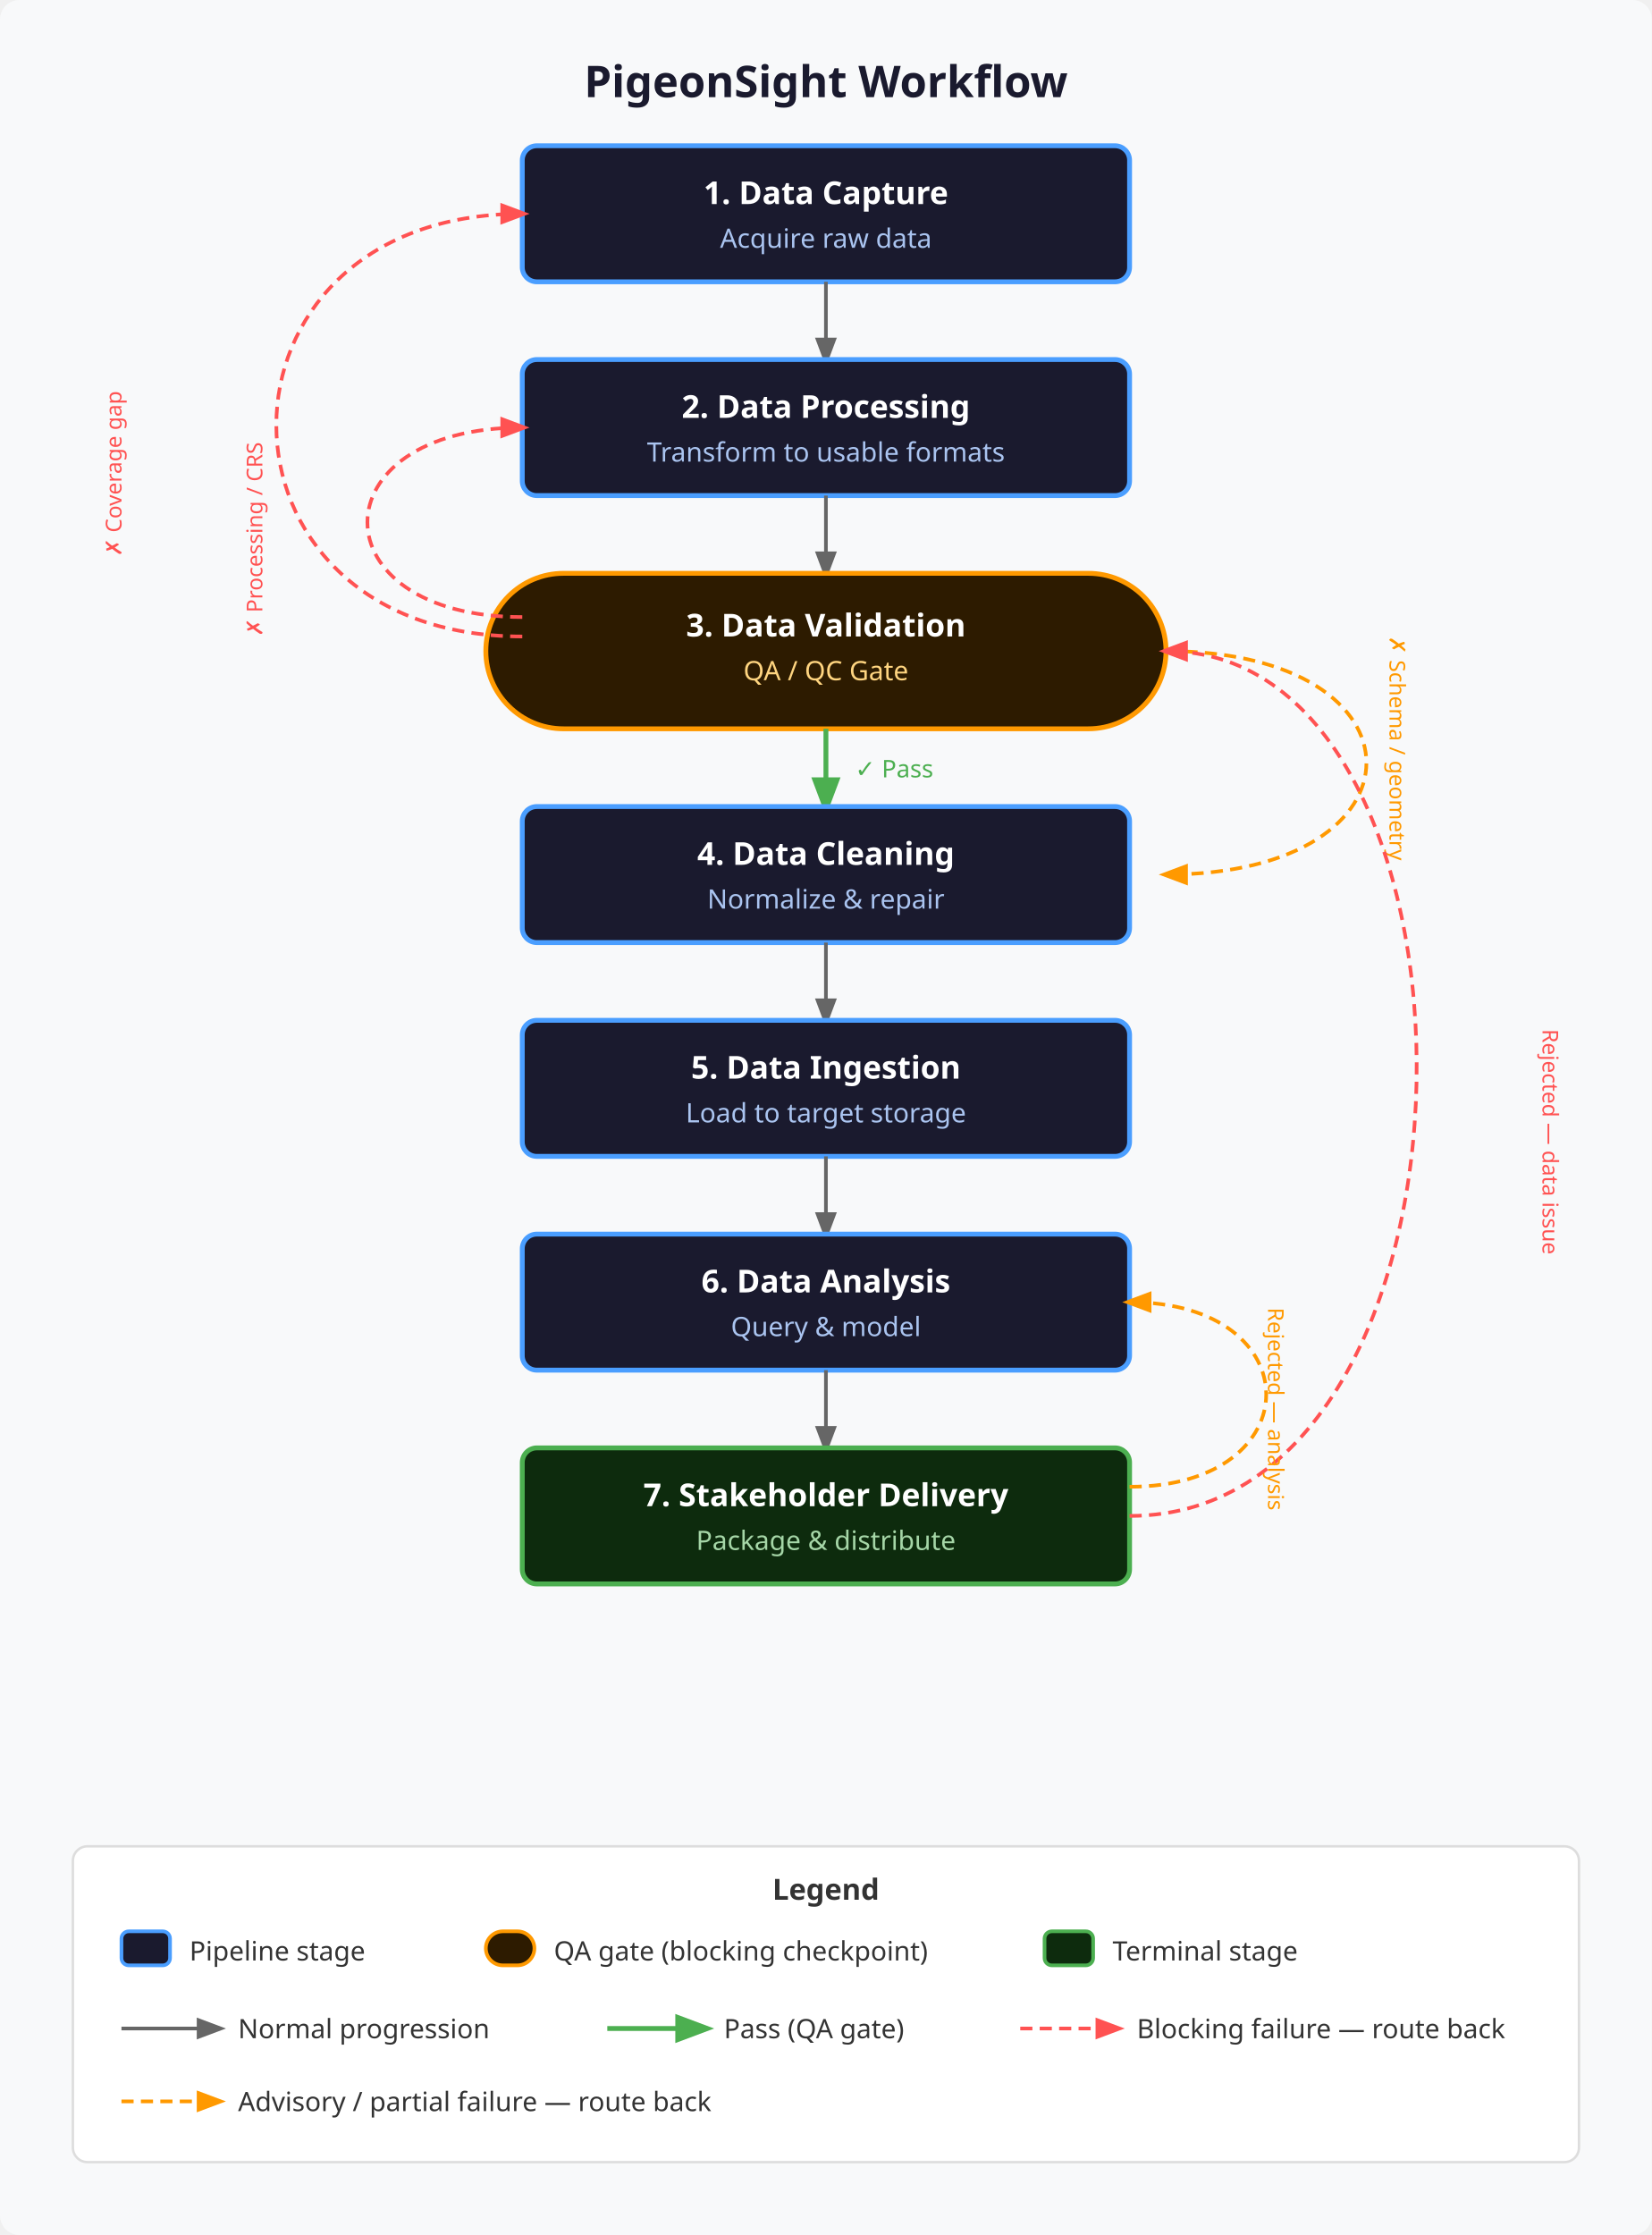
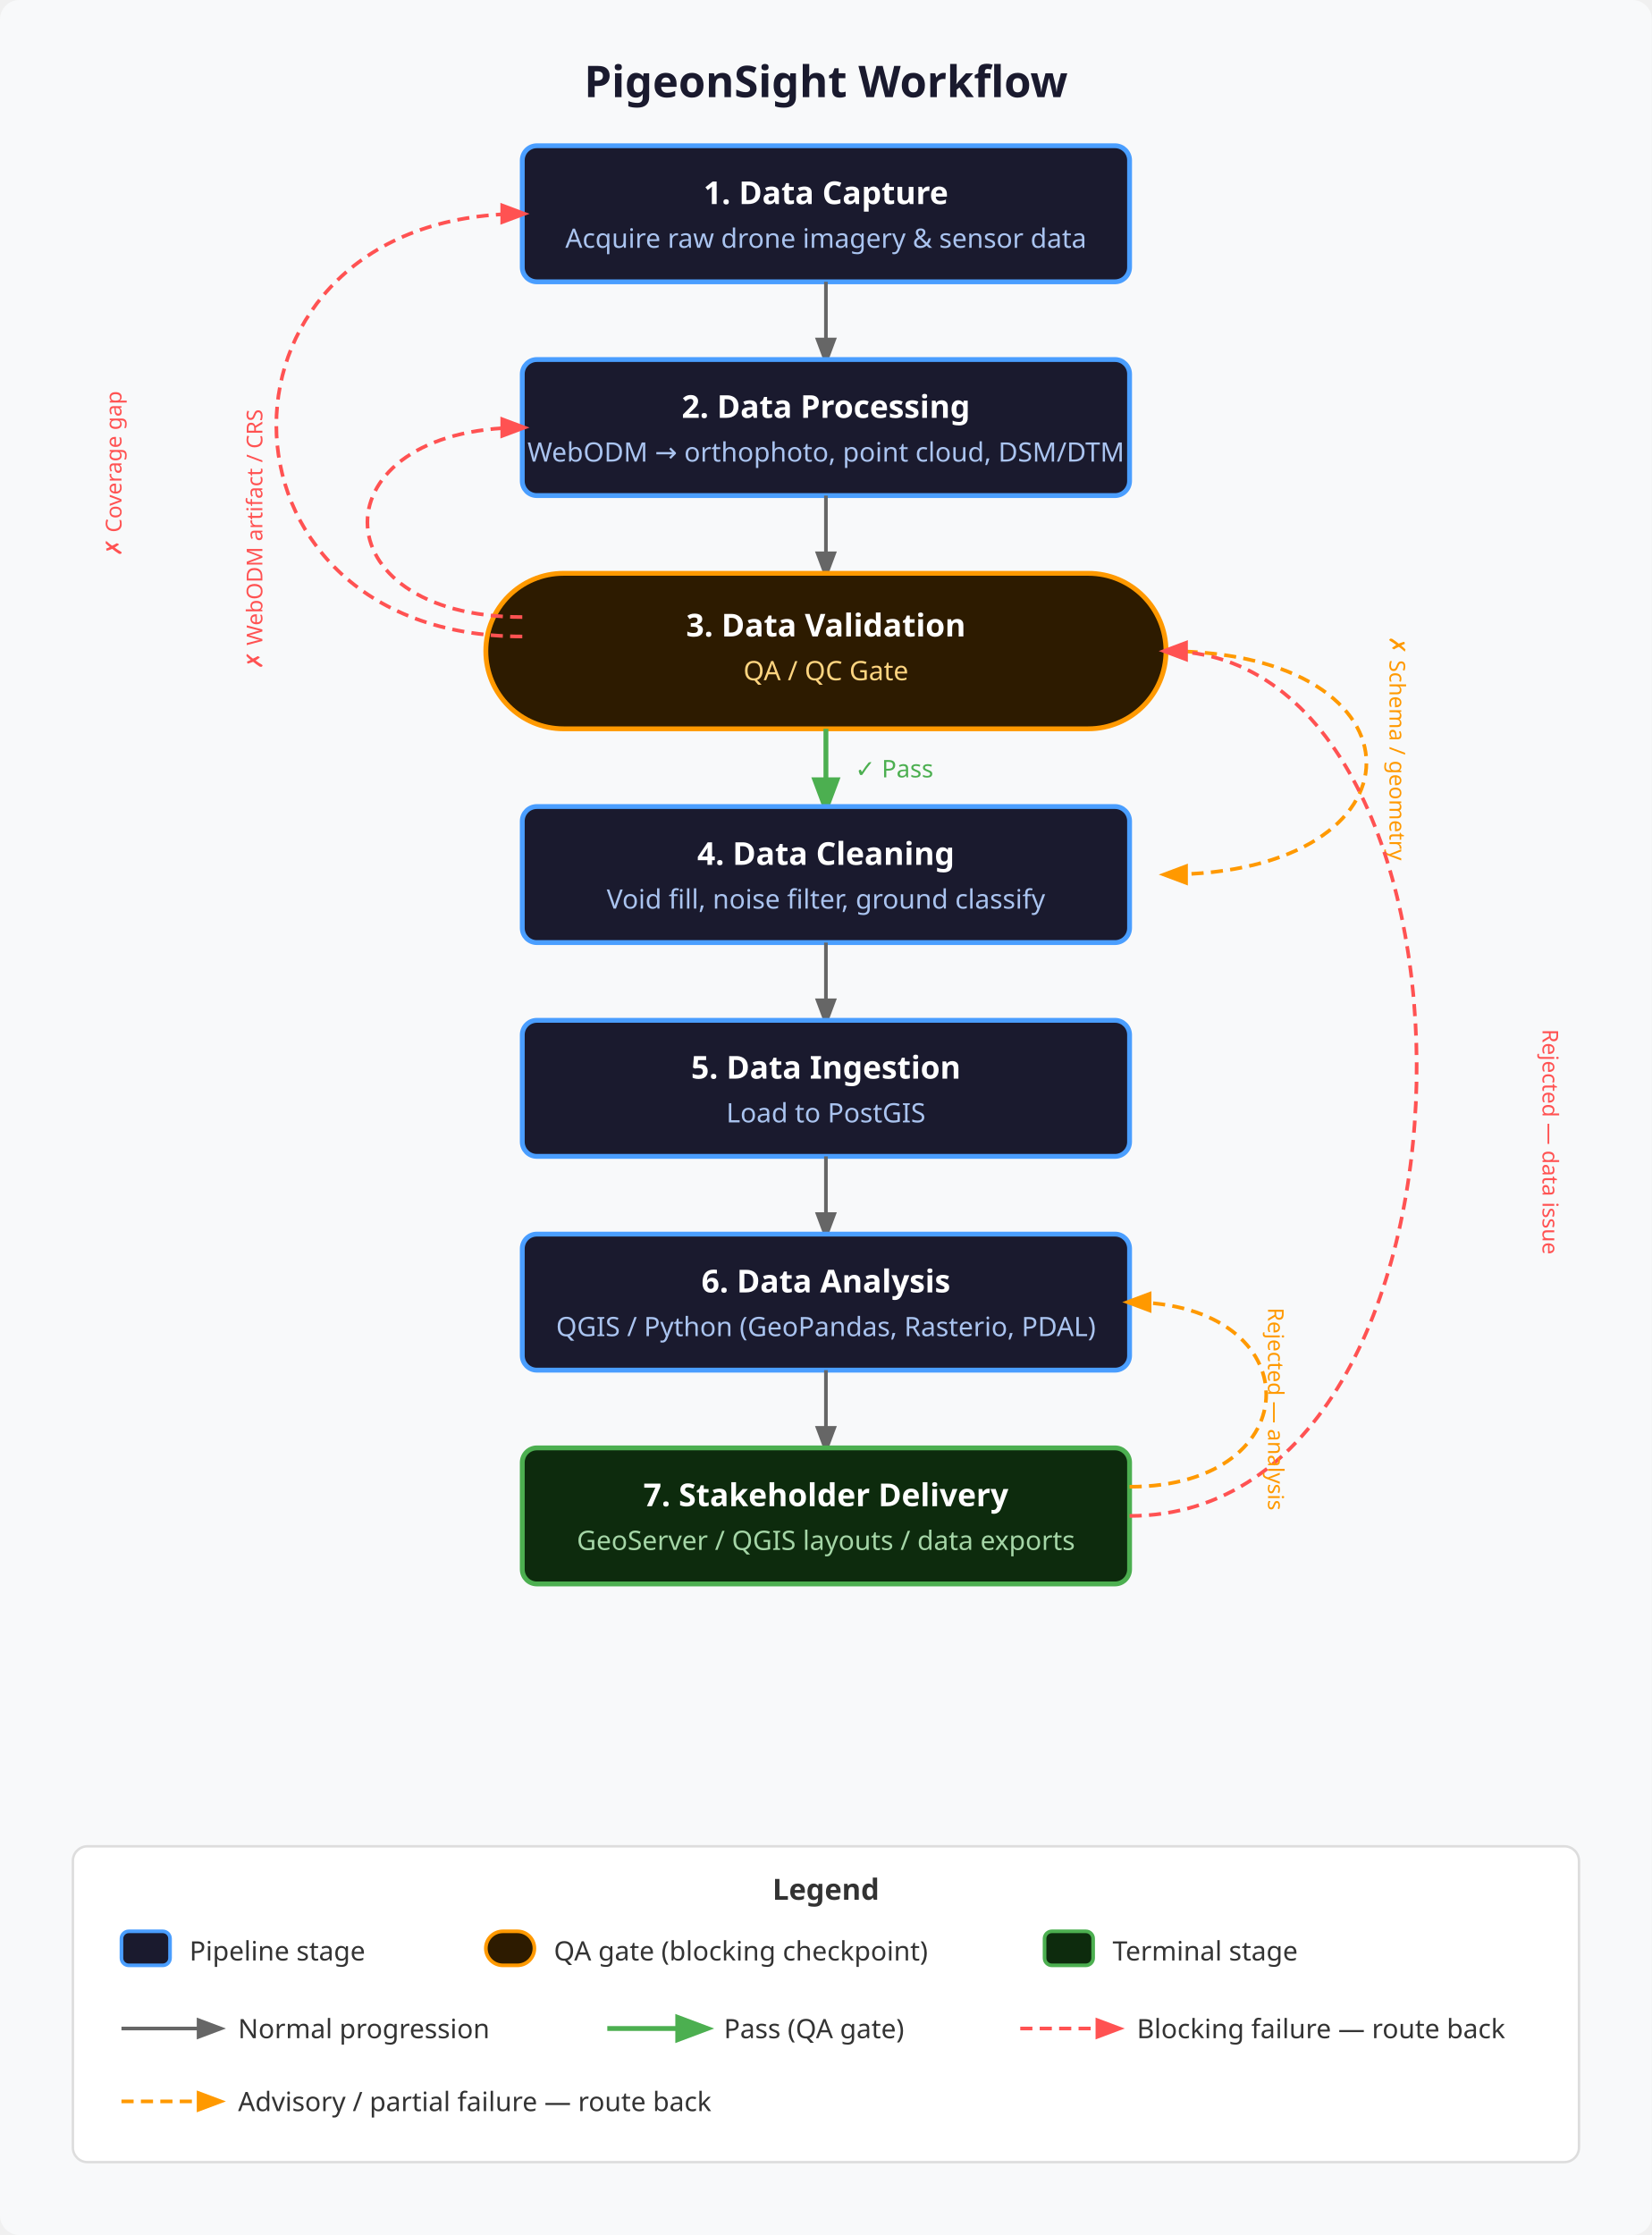
<svg xmlns="http://www.w3.org/2000/svg" viewBox="0 0 680 920" font-family="system-ui, sans-serif">
  <rect width="680" height="920" fill="#f8f9fa" rx="8" />
  <text x="340" y="40" text-anchor="middle" font-size="18" font-weight="bold" fill="#1a1a2e">PigeonSight Workflow</text>
  <rect x="215" y="60" width="250" height="56" rx="6" fill="#1a1a2e" stroke="#4a9eff" stroke-width="2" />
  <text x="340" y="84" text-anchor="middle" font-size="13" font-weight="bold" fill="#fff">1. Data Capture</text>
-   <text x="340" y="102" text-anchor="middle" font-size="11" fill="#aac4f0">Acquire raw data</text>
+   <text x="340" y="102" text-anchor="middle" font-size="11" fill="#aac4f0">Acquire raw drone imagery &amp; sensor data</text>
  <line x1="340" y1="116" x2="340" y2="148" stroke="#666" stroke-width="1.5" marker-end="url(#arrow)" />
  <rect x="215" y="148" width="250" height="56" rx="6" fill="#1a1a2e" stroke="#4a9eff" stroke-width="2" />
  <text x="340" y="172" text-anchor="middle" font-size="13" font-weight="bold" fill="#fff">2. Data Processing</text>
-   <text x="340" y="190" text-anchor="middle" font-size="11" fill="#aac4f0">Transform to usable formats</text>
+   <text x="340" y="190" text-anchor="middle" font-size="11" fill="#aac4f0">WebODM → orthophoto, point cloud, DSM/DTM</text>
  <line x1="340" y1="204" x2="340" y2="236" stroke="#666" stroke-width="1.5" marker-end="url(#arrow)" />
  <rect x="200" y="236" width="280" height="64" rx="32" fill="#2d1b00" stroke="#ff9900" stroke-width="2" />
  <text x="340" y="262" text-anchor="middle" font-size="13" font-weight="bold" fill="#fff">3. Data Validation</text>
  <text x="340" y="280" text-anchor="middle" font-size="11" fill="#ffd580">QA / QC Gate</text>
  <line x1="340" y1="300" x2="340" y2="332" stroke="#4caf50" stroke-width="2" marker-end="url(#arrowGreen)" />
  <text x="352" y="320" font-size="10" fill="#4caf50">✓ Pass</text>
  <rect x="215" y="332" width="250" height="56" rx="6" fill="#1a1a2e" stroke="#4a9eff" stroke-width="2" />
  <text x="340" y="356" text-anchor="middle" font-size="13" font-weight="bold" fill="#fff">4. Data Cleaning</text>
-   <text x="340" y="374" text-anchor="middle" font-size="11" fill="#aac4f0">Normalize &amp; repair</text>
+   <text x="340" y="374" text-anchor="middle" font-size="11" fill="#aac4f0">Void fill, noise filter, ground classify</text>
  <line x1="340" y1="388" x2="340" y2="420" stroke="#666" stroke-width="1.5" marker-end="url(#arrow)" />
  <rect x="215" y="420" width="250" height="56" rx="6" fill="#1a1a2e" stroke="#4a9eff" stroke-width="2" />
  <text x="340" y="444" text-anchor="middle" font-size="13" font-weight="bold" fill="#fff">5. Data Ingestion</text>
-   <text x="340" y="462" text-anchor="middle" font-size="11" fill="#aac4f0">Load to target storage</text>
+   <text x="340" y="462" text-anchor="middle" font-size="11" fill="#aac4f0">Load to PostGIS</text>
  <line x1="340" y1="476" x2="340" y2="508" stroke="#666" stroke-width="1.5" marker-end="url(#arrow)" />
  <rect x="215" y="508" width="250" height="56" rx="6" fill="#1a1a2e" stroke="#4a9eff" stroke-width="2" />
  <text x="340" y="532" text-anchor="middle" font-size="13" font-weight="bold" fill="#fff">6. Data Analysis</text>
-   <text x="340" y="550" text-anchor="middle" font-size="11" fill="#aac4f0">Query &amp; model</text>
+   <text x="340" y="550" text-anchor="middle" font-size="11" fill="#aac4f0">QGIS / Python (GeoPandas, Rasterio, PDAL)</text>
  <line x1="340" y1="564" x2="340" y2="596" stroke="#666" stroke-width="1.5" marker-end="url(#arrow)" />
  <rect x="215" y="596" width="250" height="56" rx="6" fill="#0d2b0d" stroke="#4caf50" stroke-width="2" />
  <text x="340" y="620" text-anchor="middle" font-size="13" font-weight="bold" fill="#fff">7. Stakeholder Delivery</text>
-   <text x="340" y="638" text-anchor="middle" font-size="11" fill="#a5d6a7">Package &amp; distribute</text>
+   <text x="340" y="638" text-anchor="middle" font-size="11" fill="#a5d6a7">GeoServer / QGIS layouts / data exports</text>
  <path d="M 215 262 C 80 262 80 88 215 88" fill="none" stroke="#ff5252" stroke-width="1.5" stroke-dasharray="5,3" marker-end="url(#arrowRed)" />
  <text x="50" y="195" text-anchor="middle" font-size="9" fill="#ff5252" transform="rotate(-90,50,195)">✗ Coverage gap</text>
  <path d="M 215 254 C 130 254 130 176 215 176" fill="none" stroke="#ff5252" stroke-width="1.5" stroke-dasharray="5,3" marker-end="url(#arrowRed)" />
-   <text x="108" y="222" text-anchor="middle" font-size="9" fill="#ff5252" transform="rotate(-90,108,222)">✗ Processing / CRS</text>
+   <text x="108" y="222" text-anchor="middle" font-size="9" fill="#ff5252" transform="rotate(-90,108,222)">✗ WebODM artifact / CRS</text>
  <path d="M 480 268 C 590 268 590 360 480 360" fill="none" stroke="#ff9900" stroke-width="1.5" stroke-dasharray="5,3" marker-end="url(#arrowAmber)" />
  <text x="572" y="308" text-anchor="middle" font-size="9" fill="#ff9900" transform="rotate(90,572,308)">✗ Schema / geometry</text>
  <path d="M 465 624 C 620 624 620 268 480 268" fill="none" stroke="#ff5252" stroke-width="1.5" stroke-dasharray="5,3" marker-end="url(#arrowRed)" />
  <text x="635" y="470" text-anchor="middle" font-size="9" fill="#ff5252" transform="rotate(90,635,470)">Rejected — data issue</text>
  <path d="M 465 612 C 540 612 540 536 465 536" fill="none" stroke="#ff9900" stroke-width="1.5" stroke-dasharray="5,3" marker-end="url(#arrowAmber)" />
  <text x="522" y="580" text-anchor="middle" font-size="9" fill="#ff9900" transform="rotate(90,522,580)">Rejected — analysis</text>
  <rect x="30" y="760" width="620" height="130" rx="6" fill="#fff" stroke="#ddd" stroke-width="1" />
  <text x="340" y="782" text-anchor="middle" font-size="12" font-weight="bold" fill="#333">Legend</text>
  <rect x="50" y="795" width="20" height="14" rx="3" fill="#1a1a2e" stroke="#4a9eff" stroke-width="1.5" />
  <text x="78" y="807" font-size="11" fill="#333">Pipeline stage</text>
  <rect x="200" y="795" width="20" height="14" rx="7" fill="#2d1b00" stroke="#ff9900" stroke-width="1.5" />
  <text x="228" y="807" font-size="11" fill="#333">QA gate (blocking checkpoint)</text>
  <rect x="430" y="795" width="20" height="14" rx="3" fill="#0d2b0d" stroke="#4caf50" stroke-width="1.5" />
  <text x="458" y="807" font-size="11" fill="#333">Terminal stage</text>
  <line x1="50" y1="835" x2="90" y2="835" stroke="#666" stroke-width="1.5" marker-end="url(#arrow)" />
  <text x="98" y="839" font-size="11" fill="#333">Normal progression</text>
  <line x1="250" y1="835" x2="290" y2="835" stroke="#4caf50" stroke-width="2" marker-end="url(#arrowGreen)" />
  <text x="298" y="839" font-size="11" fill="#333">Pass (QA gate)</text>
  <line x1="420" y1="835" x2="460" y2="835" stroke="#ff5252" stroke-width="1.5" stroke-dasharray="5,3" marker-end="url(#arrowRed)" />
  <text x="468" y="839" font-size="11" fill="#333">Blocking failure — route back</text>
  <line x1="50" y1="865" x2="90" y2="865" stroke="#ff9900" stroke-width="1.5" stroke-dasharray="5,3" marker-end="url(#arrowAmber)" />
  <text x="98" y="869" font-size="11" fill="#333">Advisory / partial failure — route back</text>
  <defs>
    <marker id="arrow" markerWidth="8" markerHeight="8" refX="6" refY="3" orient="auto">
      <path d="M0,0 L0,6 L8,3 z" fill="#666" />
    </marker>
    <marker id="arrowGreen" markerWidth="8" markerHeight="8" refX="6" refY="3" orient="auto">
      <path d="M0,0 L0,6 L8,3 z" fill="#4caf50" />
    </marker>
    <marker id="arrowRed" markerWidth="8" markerHeight="8" refX="6" refY="3" orient="auto">
      <path d="M0,0 L0,6 L8,3 z" fill="#ff5252" />
    </marker>
    <marker id="arrowAmber" markerWidth="8" markerHeight="8" refX="6" refY="3" orient="auto">
      <path d="M0,0 L0,6 L8,3 z" fill="#ff9900" />
    </marker>
  </defs>
</svg>
